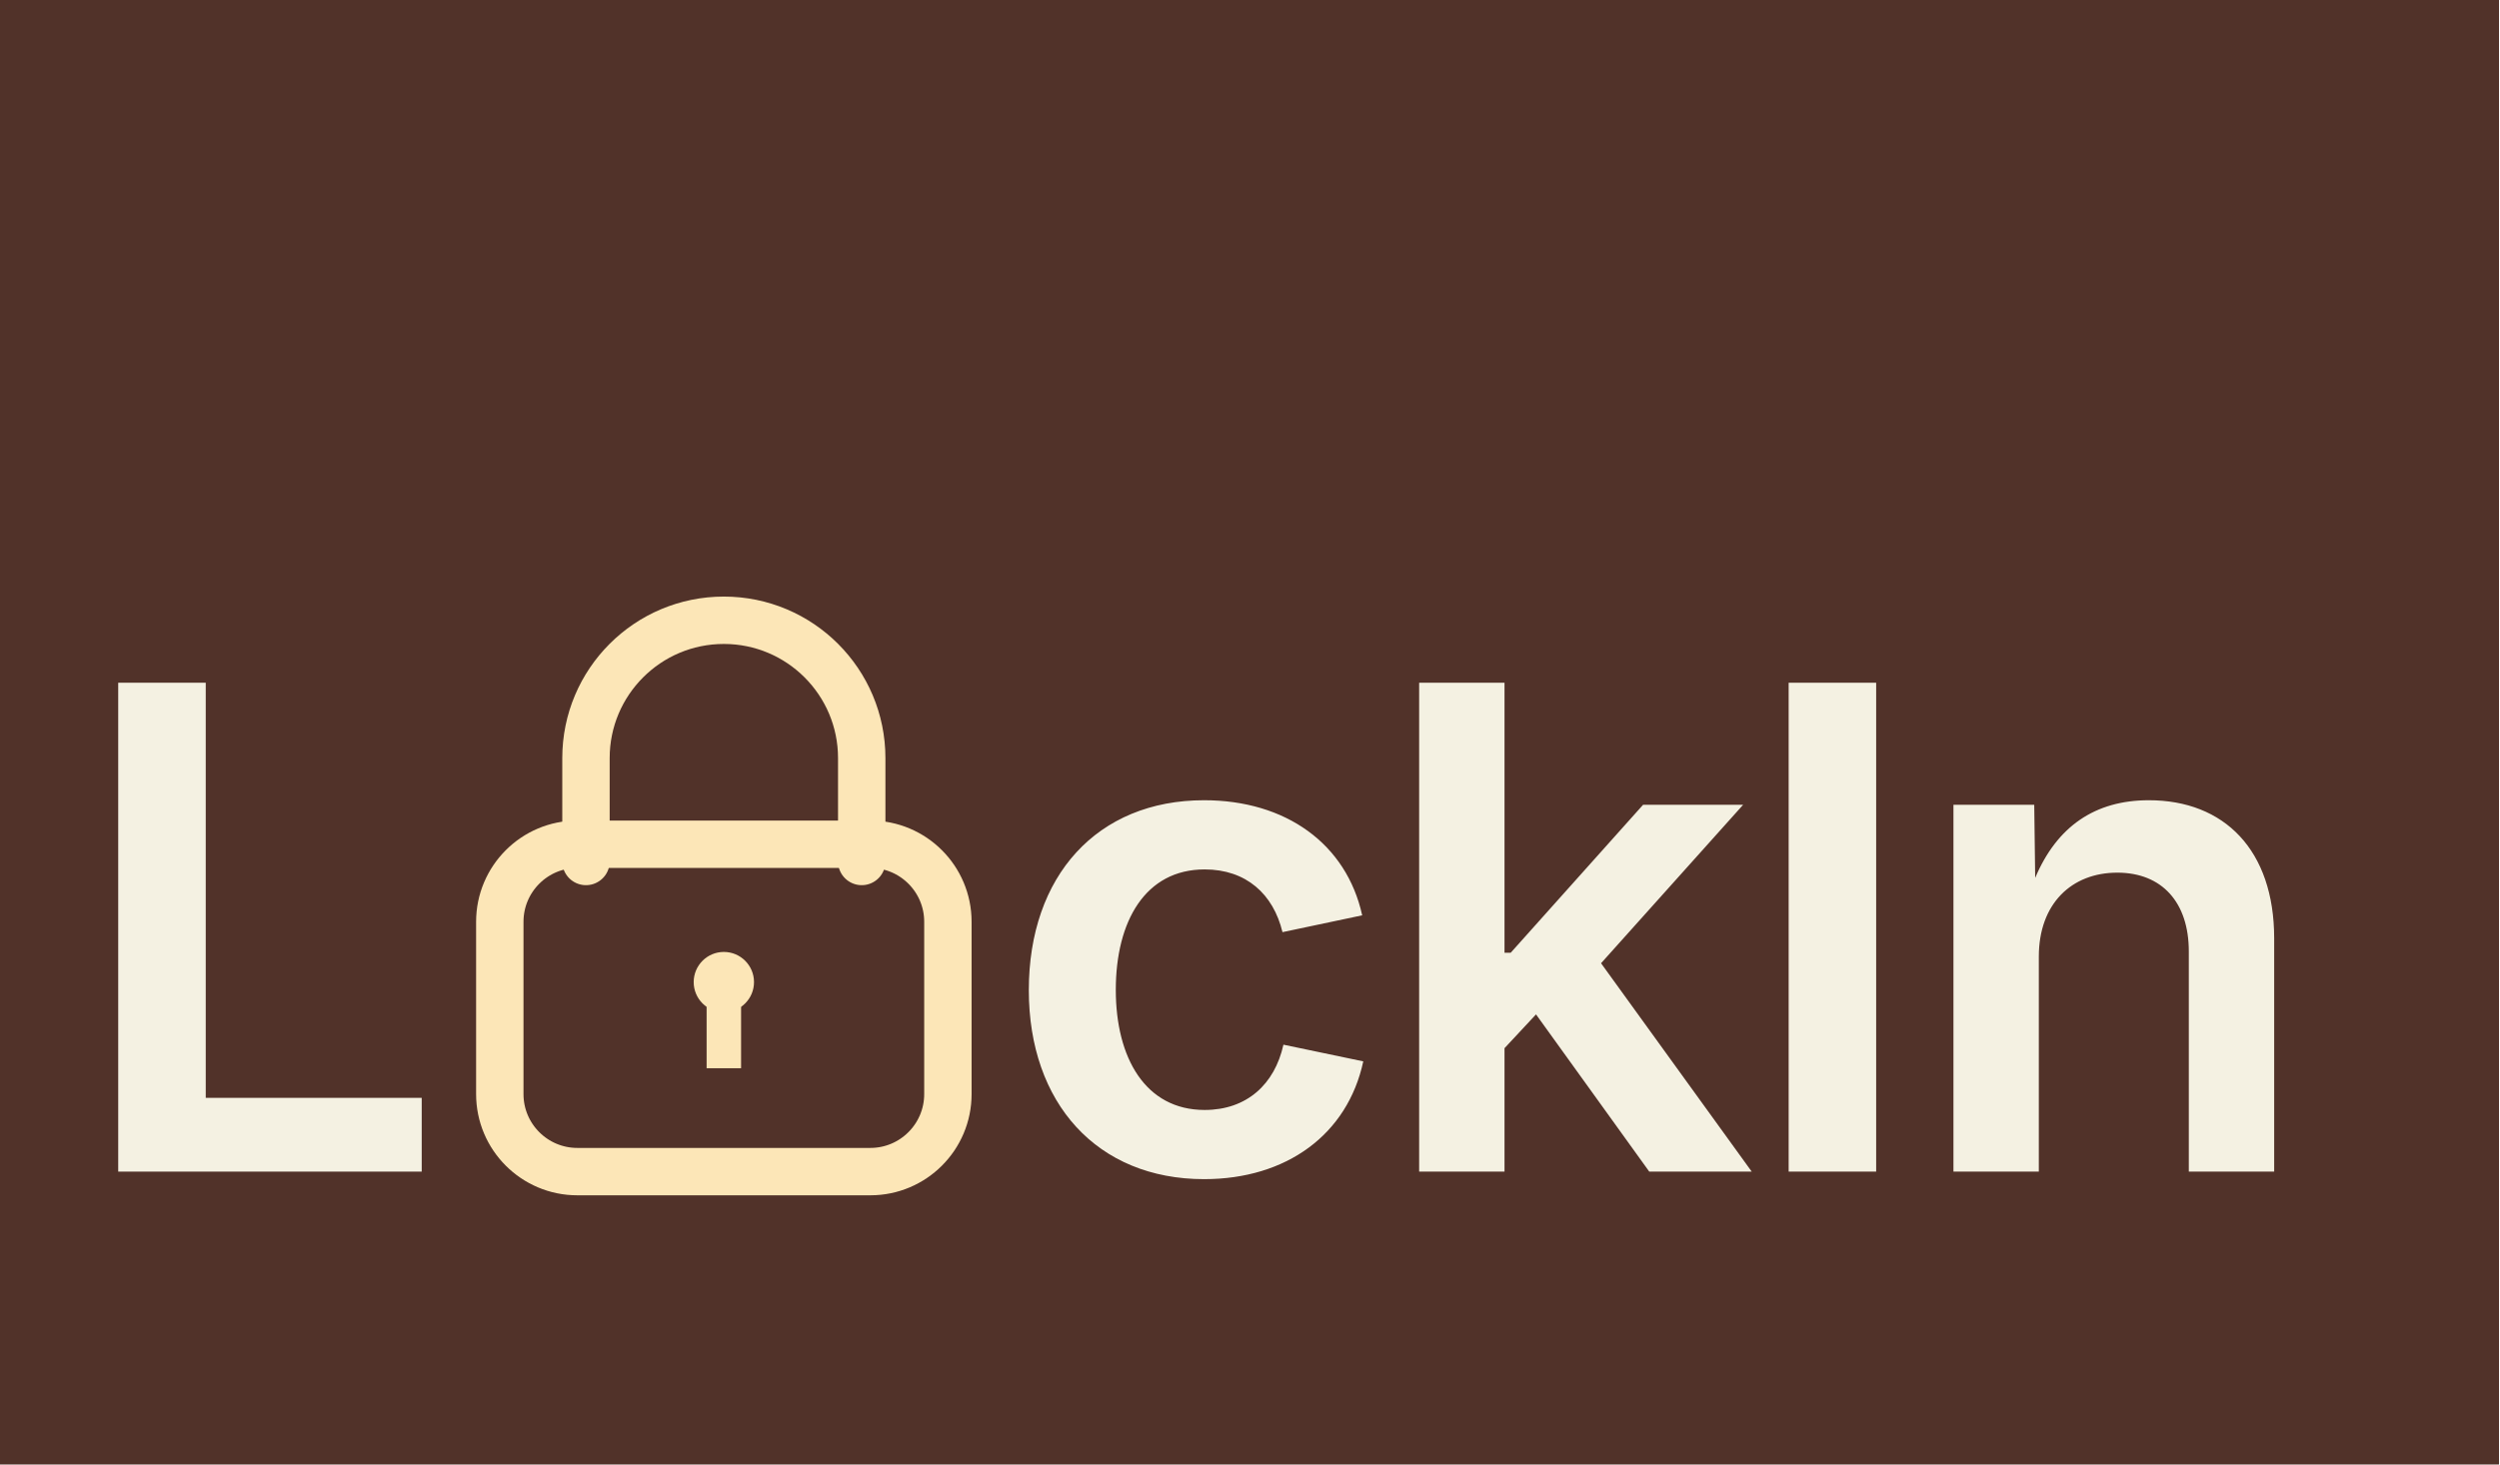
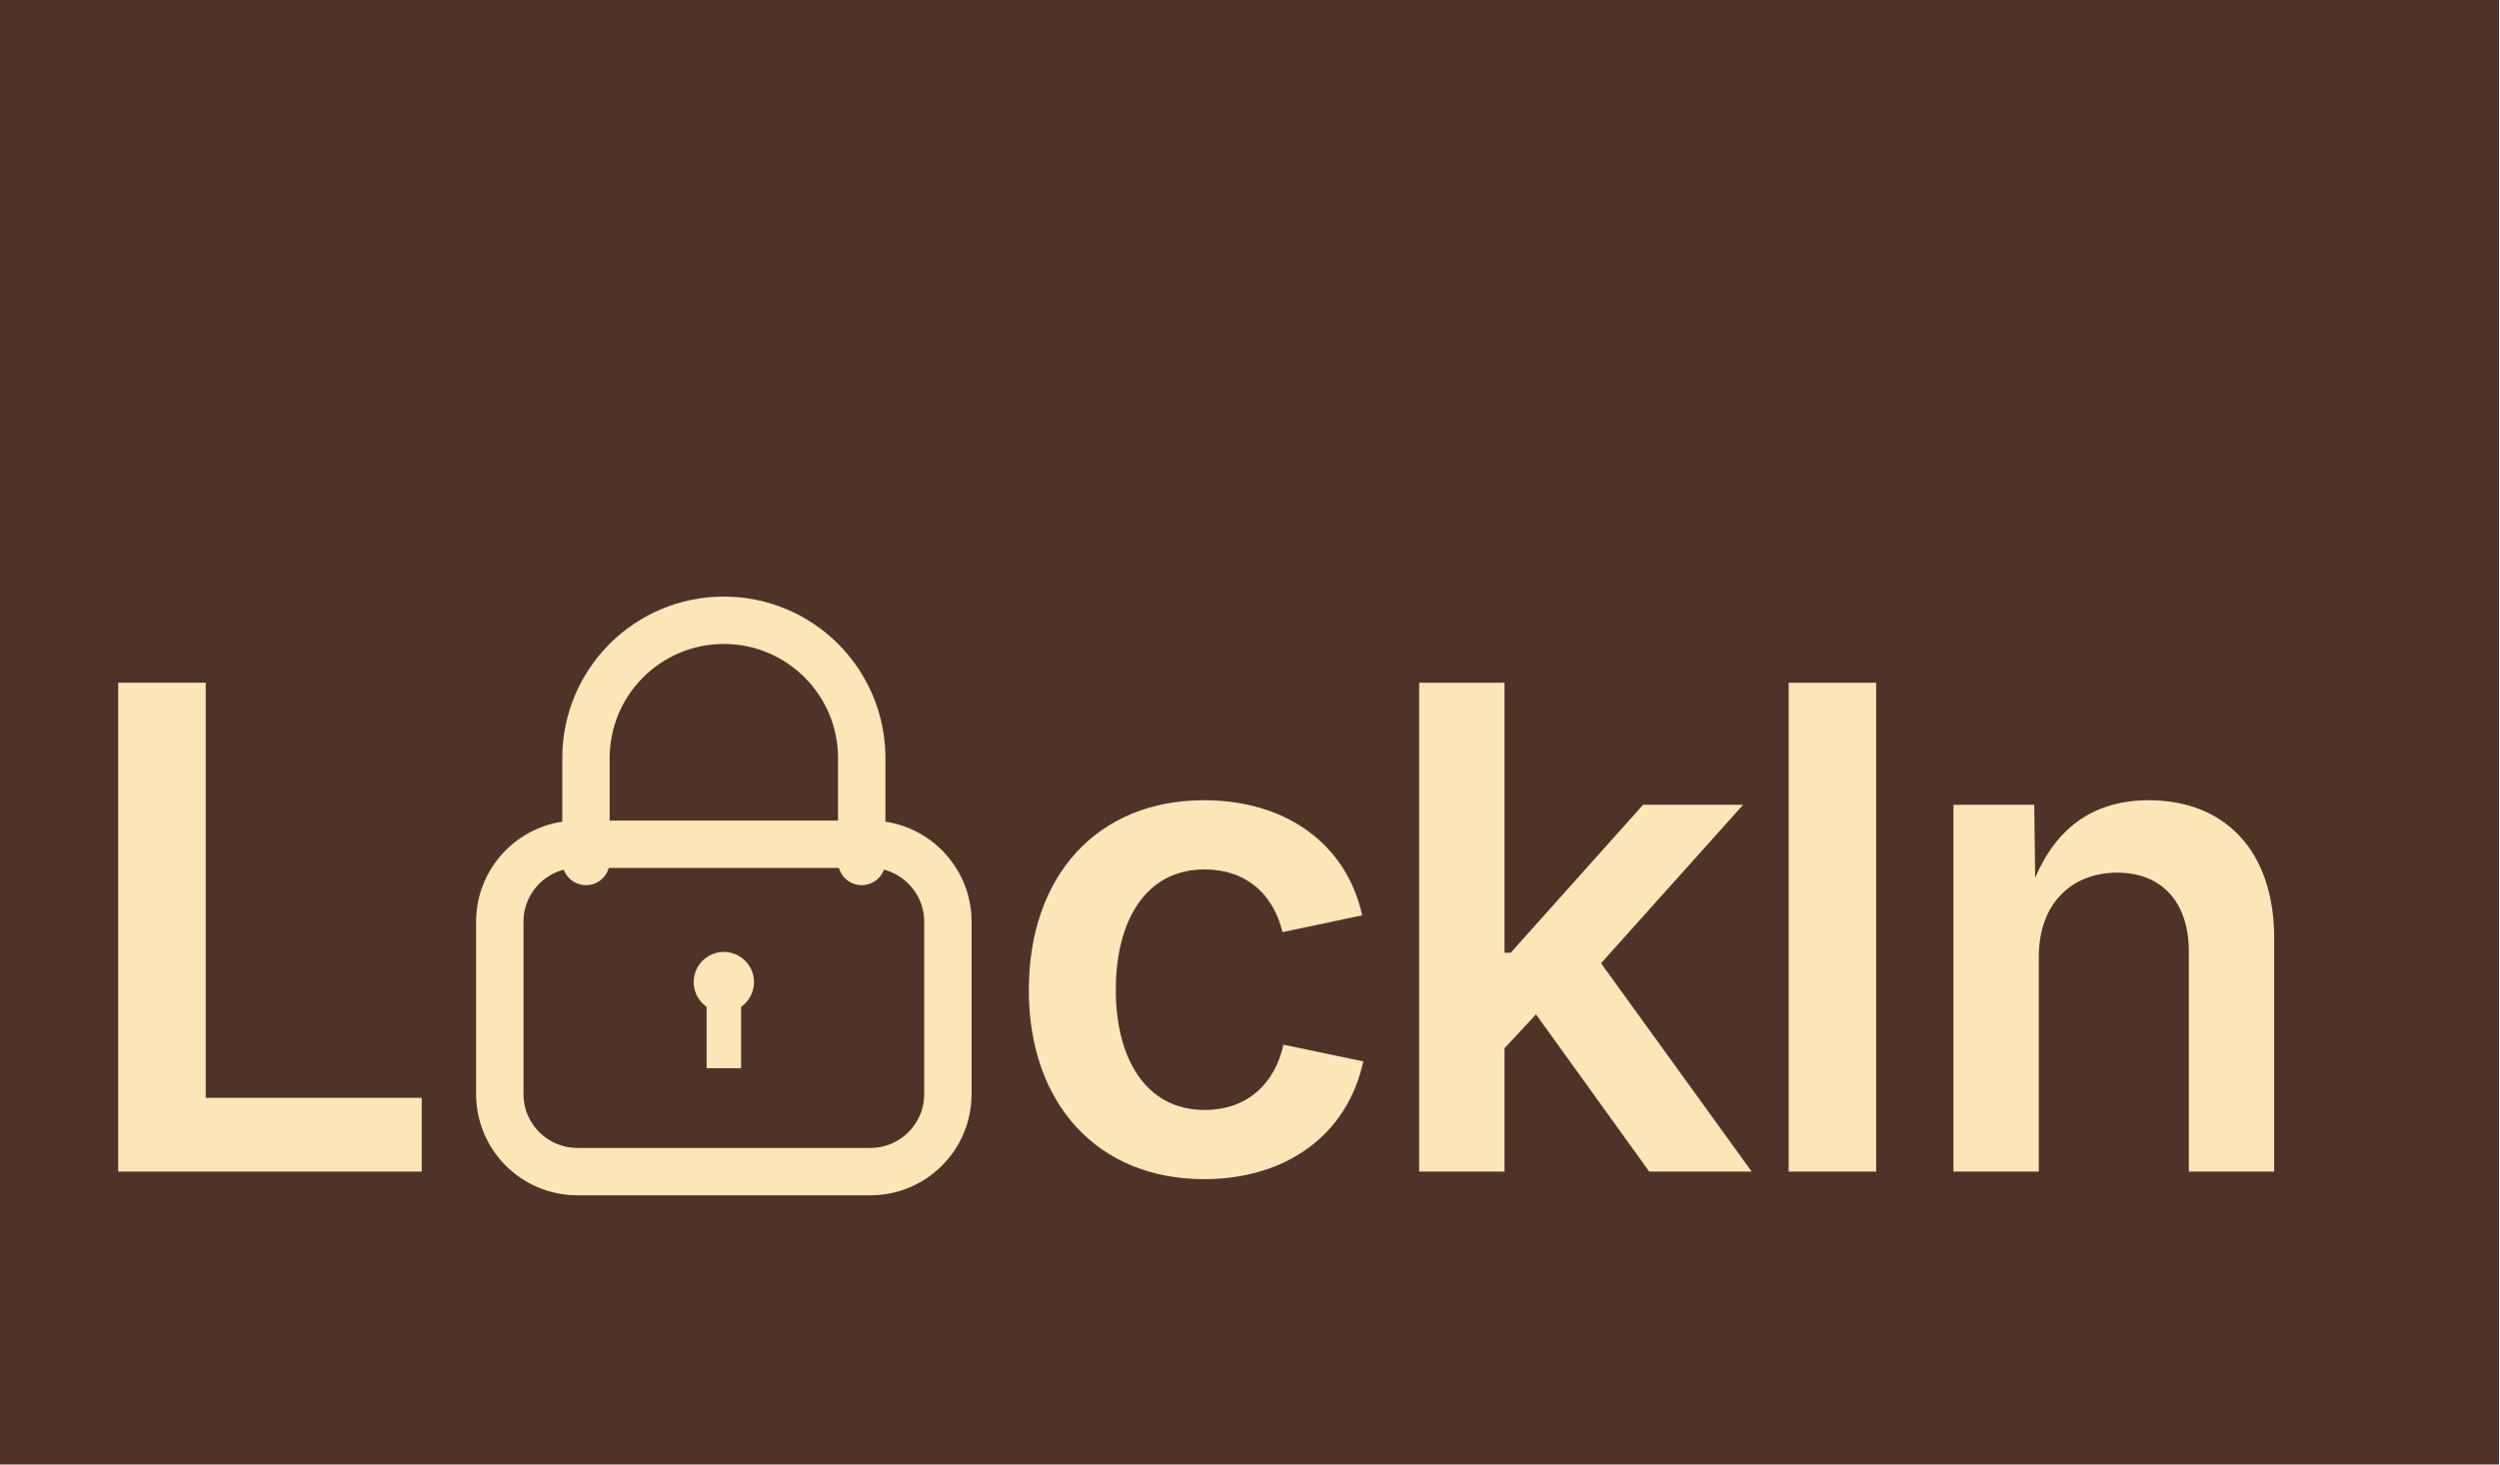
<svg xmlns="http://www.w3.org/2000/svg" viewBox="0 0 290 170" width="580" height="340" role="img" aria-label="LockIn">
  <rect width="290" height="170" fill="#513229" />
  <g transform="translate(0,10)">
-     <text x="8" y="126" font-family="Geist, Inter, system-ui, sans-serif" font-weight="600" font-size="78" letter-spacing="-2" fill="#F4F1E2">L</text>
+     <text x="8" y="126" font-family="Geist, Inter, system-ui, sans-serif" font-weight="600" font-size="78" letter-spacing="-2" fill="#FCE6B7">L</text>
    <path d="M 68 90 L 68 78 a 16 16 0 0 1 32 0 L 100 90" fill="none" stroke="#FCE6B7" stroke-width="5.5" stroke-linecap="round" />
    <rect x="58" y="88" width="52" height="38" rx="9" fill="none" stroke="#FCE6B7" stroke-width="5.5" />
    <circle cx="84" cy="104" r="3.5" fill="#FCE6B7" />
    <rect x="82" y="105" width="4" height="9" fill="#FCE6B7" />
-     <text x="116" y="126" font-family="Geist, Inter, system-ui, sans-serif" font-weight="600" font-size="78" letter-spacing="-2" fill="#F4F1E2">ckIn</text>
+     <text x="116" y="126" font-family="Geist, Inter, system-ui, sans-serif" font-weight="600" font-size="78" letter-spacing="-2" fill="#FCE6B7">ckIn</text>
  </g>
</svg>
